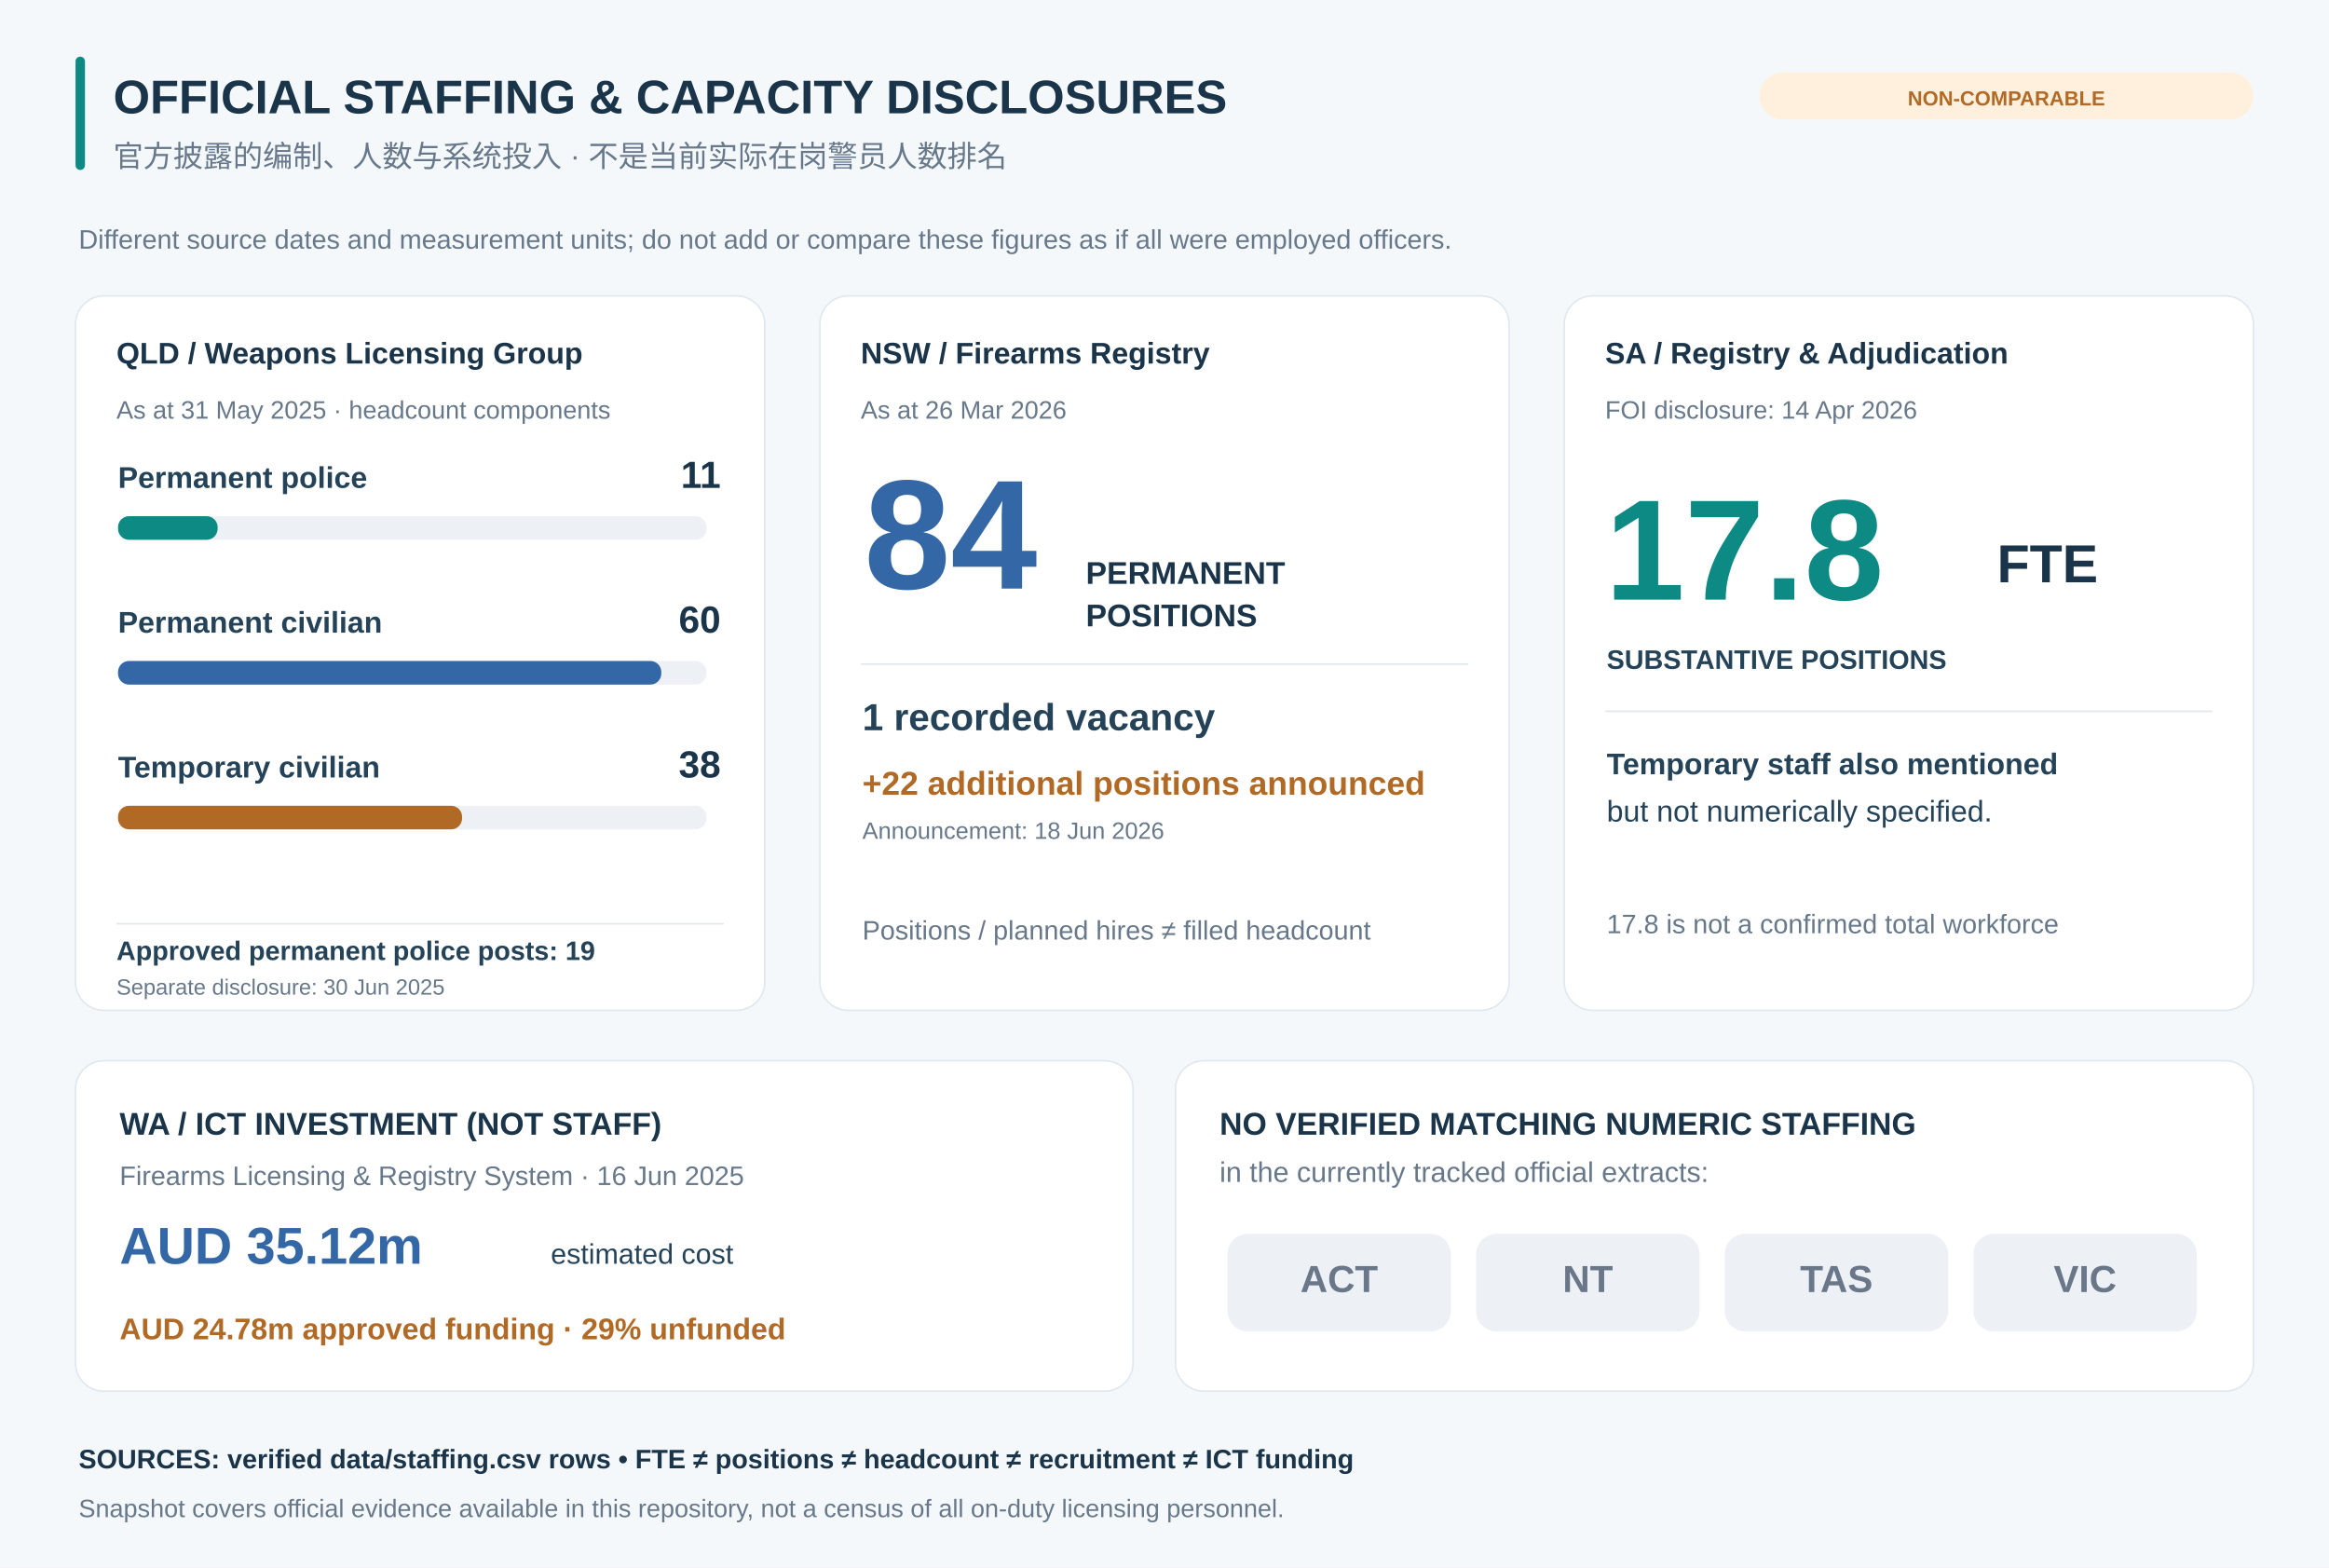
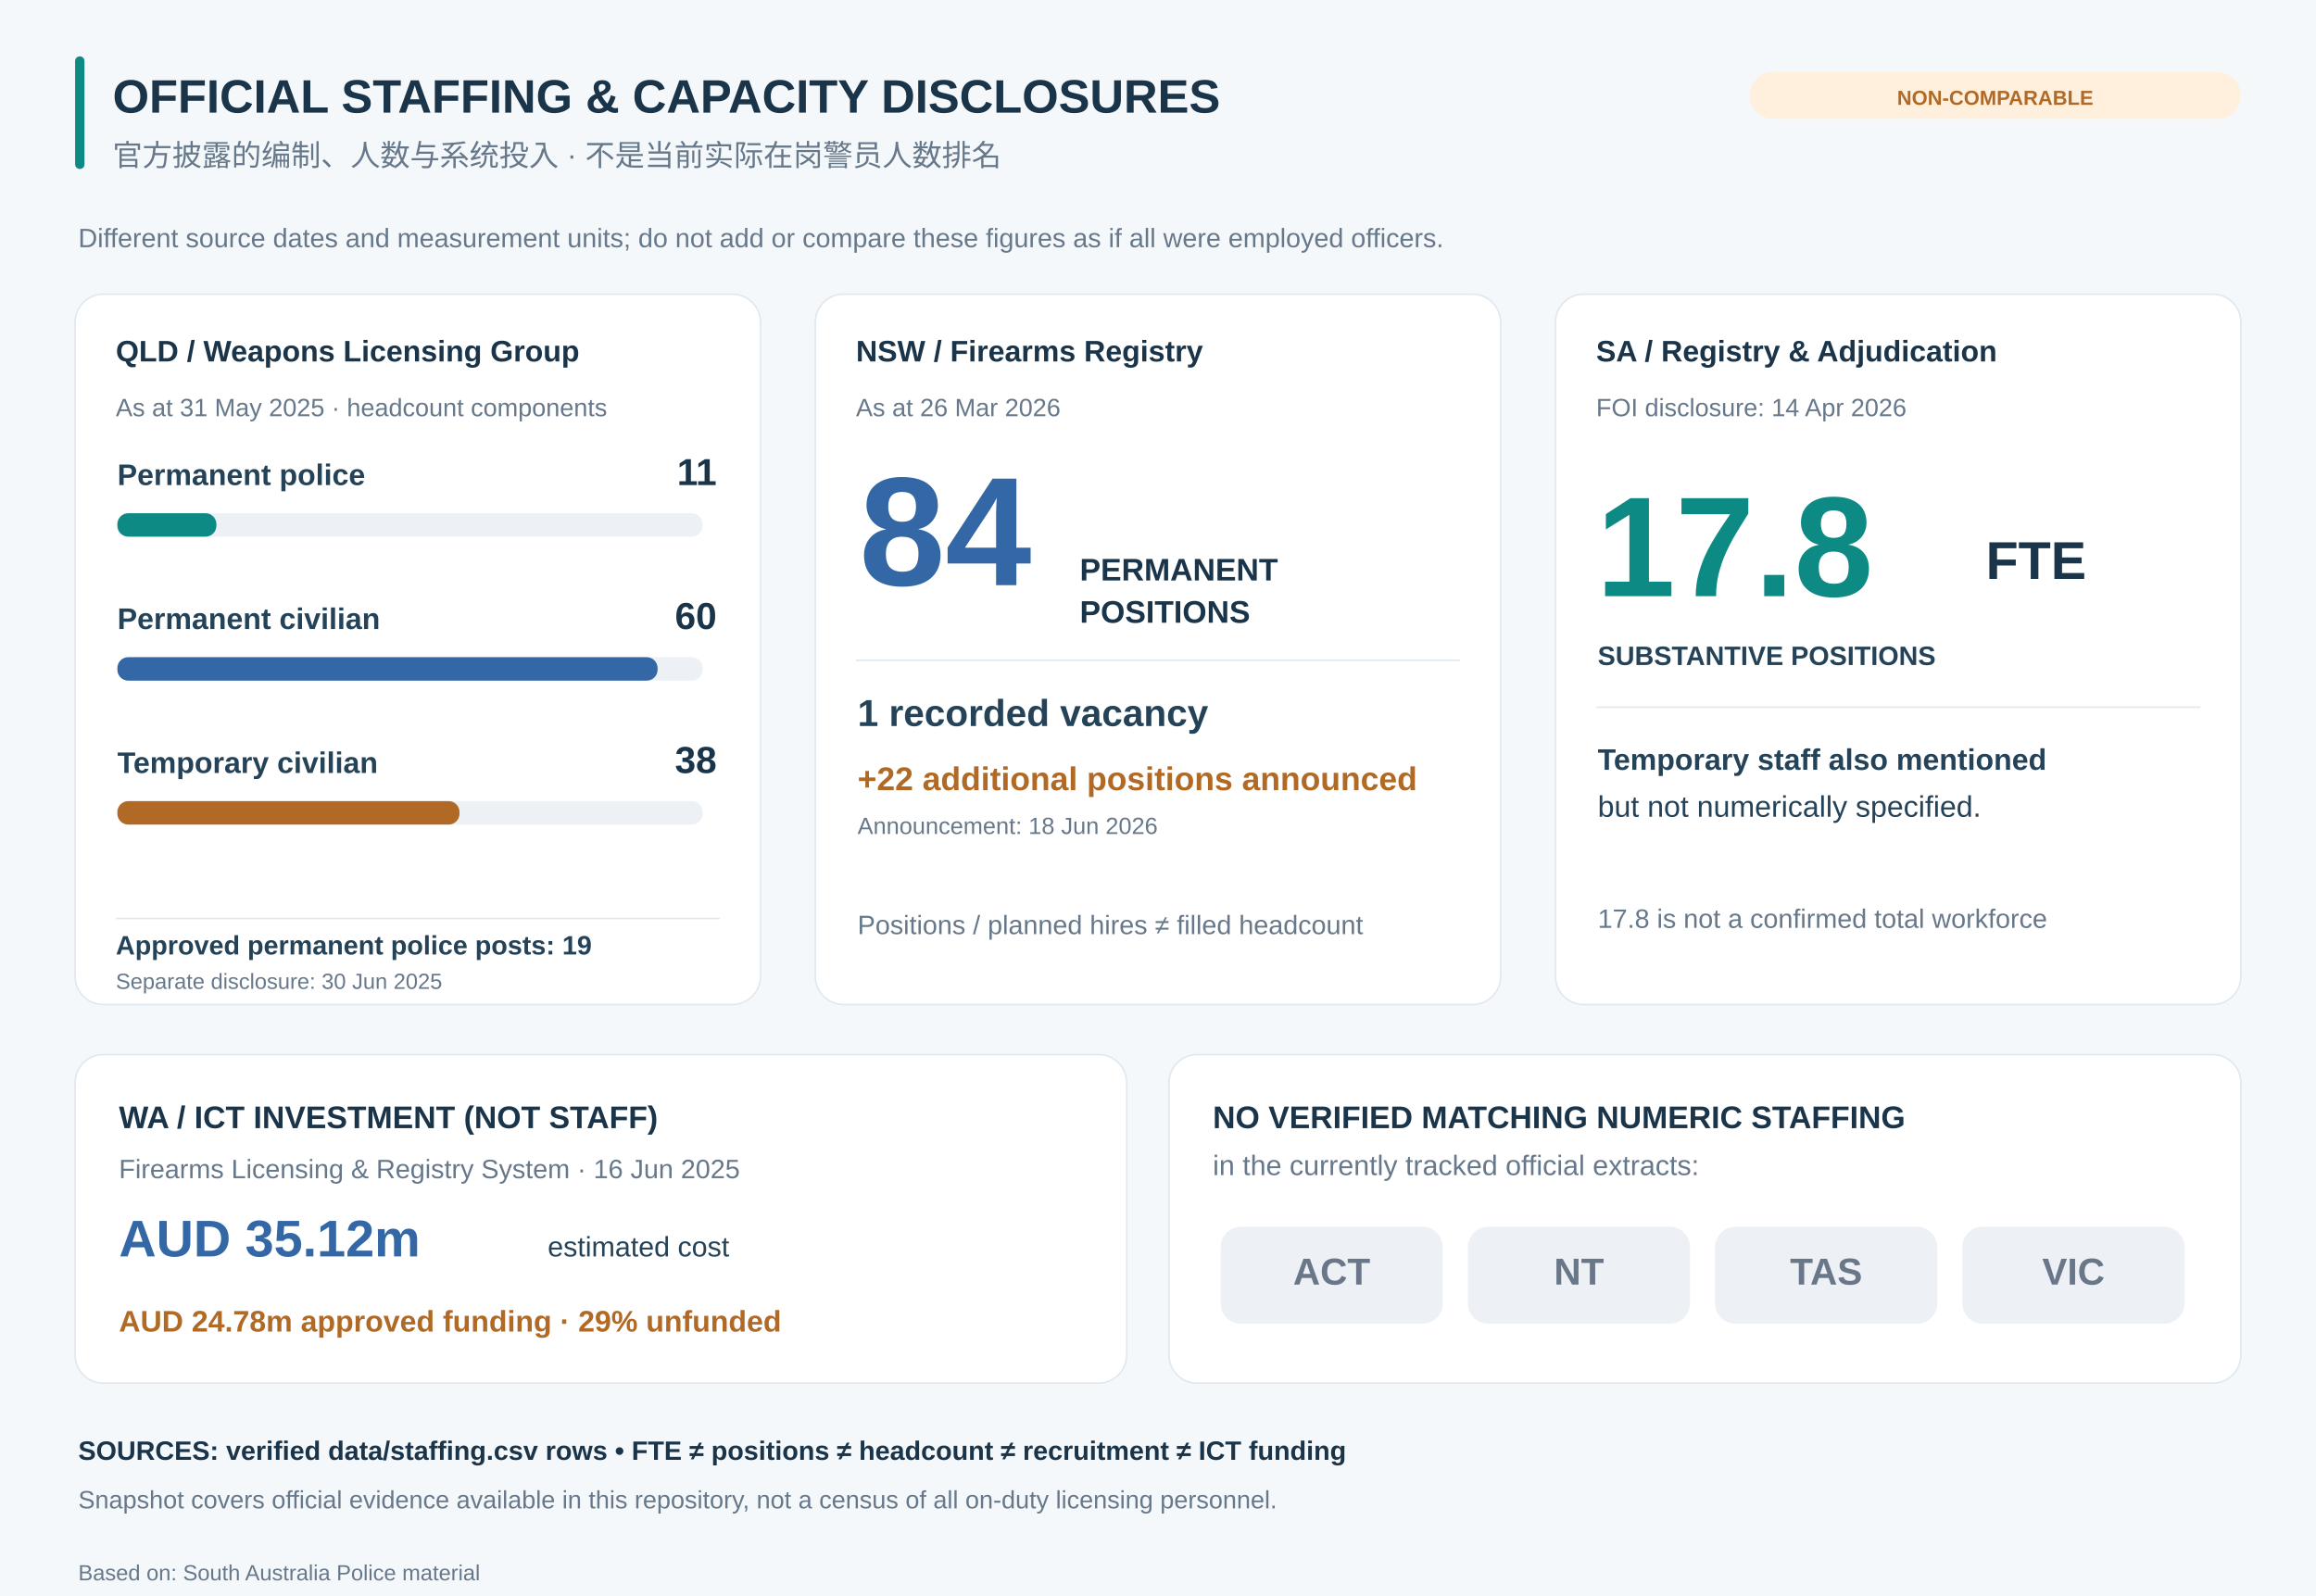
- <svg xmlns="http://www.w3.org/2000/svg" width="1480" height="996" viewBox="0 0 1480 996" role="img" aria-label="Official Australian firearms licensing staffing and capacity disclosures">
-   <rect x="0" y="0" width="1480" height="996" rx="0" fill="#F5F8FB" stroke="#F5F8FB" stroke-width="0" />
+ <svg xmlns="http://www.w3.org/2000/svg" width="1480" height="1020" viewBox="0 0 1480 1020" role="img" aria-label="Official Australian firearms licensing staffing and capacity disclosures">
+   <rect x="0" y="0" width="1480" height="1020" rx="0" fill="#F5F8FB" stroke="#F5F8FB" stroke-width="0" />
  <rect x="48" y="36" width="6" height="72" rx="3" fill="#0E8A84" stroke="#0E8A84" stroke-width="0" />
  <text x="72" y="72" fill="#1A344A" font-size="30" font-family="Arial,Helvetica,sans-serif" font-weight="800" text-anchor="start">OFFICIAL STAFFING &amp; CAPACITY DISCLOSURES</text>
  <text x="72" y="106" fill="#66788A" font-size="19" font-family="Arial,Helvetica,sans-serif" font-weight="500" text-anchor="start">官方披露的编制、人数与系统投入 · 不是当前实际在岗警员人数排名</text>
  <rect x="1118" y="46" width="314" height="30" rx="15" fill="#FFF0DE" stroke="#FFF0DE" stroke-width="0" />
  <text x="1275" y="67" fill="#B16A25" font-size="13" font-family="Arial,Helvetica,sans-serif" font-weight="700" text-anchor="middle">NON-COMPARABLE</text>
  <text x="50" y="158" fill="#66788A" font-size="17" font-family="Arial,Helvetica,sans-serif" font-weight="500" text-anchor="start">Different source dates and measurement units; do not add or compare these figures as if all were employed officers.</text>
  <rect x="48" y="188" width="438" height="454" rx="18" fill="#FFFFFF" stroke="#DFE8EE" stroke-width="1" />
  <text x="74" y="231" fill="#1A344A" font-size="19" font-family="Arial,Helvetica,sans-serif" font-weight="700" text-anchor="start">QLD   /   Weapons Licensing Group</text>
  <text x="74" y="266" fill="#66788A" font-size="16" font-family="Arial,Helvetica,sans-serif" font-weight="400" text-anchor="start">As at 31 May 2025 · headcount components</text>
  <text x="75" y="310" fill="#254358" font-size="19" font-family="Arial,Helvetica,sans-serif" font-weight="600" text-anchor="start">Permanent police</text>
  <text x="458" y="310" fill="#1A344A" font-size="24" font-family="Arial,Helvetica,sans-serif" font-weight="800" text-anchor="end">11</text>
  <rect x="75" y="328" width="374" height="15" rx="7" fill="#EDF1F6" stroke="#EDF1F6" stroke-width="0" />
  <rect x="75" y="328" width="63.292" height="15" rx="7" fill="#0E8A84" stroke="#0E8A84" stroke-width="0" />
  <text x="75" y="402" fill="#254358" font-size="19" font-family="Arial,Helvetica,sans-serif" font-weight="600" text-anchor="start">Permanent civilian</text>
  <text x="458" y="402" fill="#1A344A" font-size="24" font-family="Arial,Helvetica,sans-serif" font-weight="800" text-anchor="end">60</text>
  <rect x="75" y="420" width="374" height="15" rx="7" fill="#EDF1F6" stroke="#EDF1F6" stroke-width="0" />
  <rect x="75" y="420" width="345.231" height="15" rx="7" fill="#3367A6" stroke="#3367A6" stroke-width="0" />
  <text x="75" y="494" fill="#254358" font-size="19" font-family="Arial,Helvetica,sans-serif" font-weight="600" text-anchor="start">Temporary civilian</text>
  <text x="458" y="494" fill="#1A344A" font-size="24" font-family="Arial,Helvetica,sans-serif" font-weight="800" text-anchor="end">38</text>
  <rect x="75" y="512" width="374" height="15" rx="7" fill="#EDF1F6" stroke="#EDF1F6" stroke-width="0" />
  <rect x="75" y="512" width="218.646" height="15" rx="7" fill="#B16A25" stroke="#B16A25" stroke-width="0" />
  <line x1="74" y1="587" x2="460" y2="587" stroke="#DFE8EE" stroke-width="1" />
  <text x="74" y="610" fill="#254358" font-size="17" font-family="Arial,Helvetica,sans-serif" font-weight="600" text-anchor="start">Approved permanent police posts: 19</text>
  <text x="74" y="632" fill="#66788A" font-size="14" font-family="Arial,Helvetica,sans-serif" font-weight="400" text-anchor="start">Separate disclosure: 30 Jun 2025</text>
  <rect x="521" y="188" width="438" height="454" rx="18" fill="#FFFFFF" stroke="#DFE8EE" stroke-width="1" />
  <text x="547" y="231" fill="#1A344A" font-size="19" font-family="Arial,Helvetica,sans-serif" font-weight="700" text-anchor="start">NSW   /   Firearms Registry</text>
  <text x="547" y="266" fill="#66788A" font-size="16" font-family="Arial,Helvetica,sans-serif" font-weight="400" text-anchor="start">As at 26 Mar 2026</text>
  <text x="549" y="374" fill="#3367A6" font-size="99" font-family="Arial,Helvetica,sans-serif" font-weight="800" text-anchor="start">84</text>
  <text x="690" y="371" fill="#1A344A" font-size="20" font-family="Arial,Helvetica,sans-serif" font-weight="700" text-anchor="start">PERMANENT</text>
  <text x="690" y="398" fill="#1A344A" font-size="20" font-family="Arial,Helvetica,sans-serif" font-weight="700" text-anchor="start">POSITIONS</text>
  <line x1="547" y1="422" x2="933" y2="422" stroke="#DFE8EE" stroke-width="1" />
  <text x="548" y="464" fill="#254358" font-size="24" font-family="Arial,Helvetica,sans-serif" font-weight="700" text-anchor="start">1 recorded vacancy</text>
  <text x="548" y="505" fill="#B16A25" font-size="21" font-family="Arial,Helvetica,sans-serif" font-weight="700" text-anchor="start">+22 additional positions announced</text>
  <text x="548" y="533" fill="#66788A" font-size="15" font-family="Arial,Helvetica,sans-serif" font-weight="400" text-anchor="start">Announcement: 18 Jun 2026</text>
  <text x="548" y="597" fill="#66788A" font-size="17" font-family="Arial,Helvetica,sans-serif" font-weight="400" text-anchor="start">Positions / planned hires ≠ filled headcount</text>
  <rect x="994" y="188" width="438" height="454" rx="18" fill="#FFFFFF" stroke="#DFE8EE" stroke-width="1" />
  <text x="1020" y="231" fill="#1A344A" font-size="19" font-family="Arial,Helvetica,sans-serif" font-weight="700" text-anchor="start">SA   /   Registry &amp; Adjudication</text>
  <text x="1020" y="266" fill="#66788A" font-size="16" font-family="Arial,Helvetica,sans-serif" font-weight="400" text-anchor="start">FOI disclosure: 14 Apr 2026</text>
  <text x="1020" y="381" fill="#0E8A84" font-size="91" font-family="Arial,Helvetica,sans-serif" font-weight="800" text-anchor="start">17.8</text>
  <text x="1269" y="370" fill="#1A344A" font-size="34" font-family="Arial,Helvetica,sans-serif" font-weight="700" text-anchor="start">FTE</text>
  <text x="1021" y="425" fill="#254358" font-size="17" font-family="Arial,Helvetica,sans-serif" font-weight="700" text-anchor="start">SUBSTANTIVE POSITIONS</text>
  <line x1="1020" y1="452" x2="1406" y2="452" stroke="#DFE8EE" stroke-width="1" />
  <text x="1021" y="492" fill="#254358" font-size="19" font-family="Arial,Helvetica,sans-serif" font-weight="600" text-anchor="start">Temporary staff also mentioned</text>
  <text x="1021" y="522" fill="#254358" font-size="19" font-family="Arial,Helvetica,sans-serif" font-weight="500" text-anchor="start">but not numerically specified.</text>
  <text x="1021" y="593" fill="#66788A" font-size="17" font-family="Arial,Helvetica,sans-serif" font-weight="400" text-anchor="start">17.8 is not a confirmed total workforce</text>
  <rect x="48" y="674" width="672" height="210" rx="18" fill="#FFFFFF" stroke="#DFE8EE" stroke-width="1" />
  <text x="76" y="721" fill="#1A344A" font-size="20" font-family="Arial,Helvetica,sans-serif" font-weight="700" text-anchor="start">WA   /   ICT INVESTMENT (NOT STAFF)</text>
  <text x="76" y="753" fill="#66788A" font-size="17" font-family="Arial,Helvetica,sans-serif" font-weight="400" text-anchor="start">Firearms Licensing &amp; Registry System · 16 Jun 2025</text>
  <text x="76" y="803" fill="#3367A6" font-size="33" font-family="Arial,Helvetica,sans-serif" font-weight="800" text-anchor="start">AUD 35.12m</text>
  <text x="350" y="803" fill="#254358" font-size="18" font-family="Arial,Helvetica,sans-serif" font-weight="500" text-anchor="start">estimated cost</text>
  <text x="76" y="851" fill="#B16A25" font-size="19" font-family="Arial,Helvetica,sans-serif" font-weight="700" text-anchor="start">AUD 24.78m approved funding · 29% unfunded</text>
  <rect x="747" y="674" width="685" height="210" rx="18" fill="#FFFFFF" stroke="#DFE8EE" stroke-width="1" />
  <text x="775" y="721" fill="#1A344A" font-size="20" font-family="Arial,Helvetica,sans-serif" font-weight="700" text-anchor="start">NO VERIFIED MATCHING NUMERIC STAFFING</text>
  <text x="775" y="751" fill="#66788A" font-size="18" font-family="Arial,Helvetica,sans-serif" font-weight="400" text-anchor="start">in the currently tracked official extracts:</text>
  <rect x="780" y="784" width="142" height="62" rx="13" fill="#EDF1F6" stroke="#EDF1F6" stroke-width="0" />
  <text x="851" y="821" fill="#697788" font-size="24" font-family="Arial,Helvetica,sans-serif" font-weight="800" text-anchor="middle">ACT</text>
  <rect x="938" y="784" width="142" height="62" rx="13" fill="#EDF1F6" stroke="#EDF1F6" stroke-width="0" />
  <text x="1009" y="821" fill="#697788" font-size="24" font-family="Arial,Helvetica,sans-serif" font-weight="800" text-anchor="middle">NT</text>
  <rect x="1096" y="784" width="142" height="62" rx="13" fill="#EDF1F6" stroke="#EDF1F6" stroke-width="0" />
  <text x="1167" y="821" fill="#697788" font-size="24" font-family="Arial,Helvetica,sans-serif" font-weight="800" text-anchor="middle">TAS</text>
  <rect x="1254" y="784" width="142" height="62" rx="13" fill="#EDF1F6" stroke="#EDF1F6" stroke-width="0" />
  <text x="1325" y="821" fill="#697788" font-size="24" font-family="Arial,Helvetica,sans-serif" font-weight="800" text-anchor="middle">VIC</text>
  <text x="50" y="933" fill="#1A344A" font-size="17" font-family="Arial,Helvetica,sans-serif" font-weight="600" text-anchor="start">SOURCES: verified data/staffing.csv rows  •  FTE ≠ positions ≠ headcount ≠ recruitment ≠ ICT funding</text>
  <text x="50" y="964" fill="#66788A" font-size="16" font-family="Arial,Helvetica,sans-serif" font-weight="500" text-anchor="start">Snapshot covers official evidence available in this repository, not a census of all on-duty licensing personnel.</text>
+   <text x="50" y="1010" fill="#66788A" font-size="14" font-family="Arial,Helvetica,sans-serif" font-weight="400" text-anchor="start">Based on: South Australia Police material</text>
</svg>
